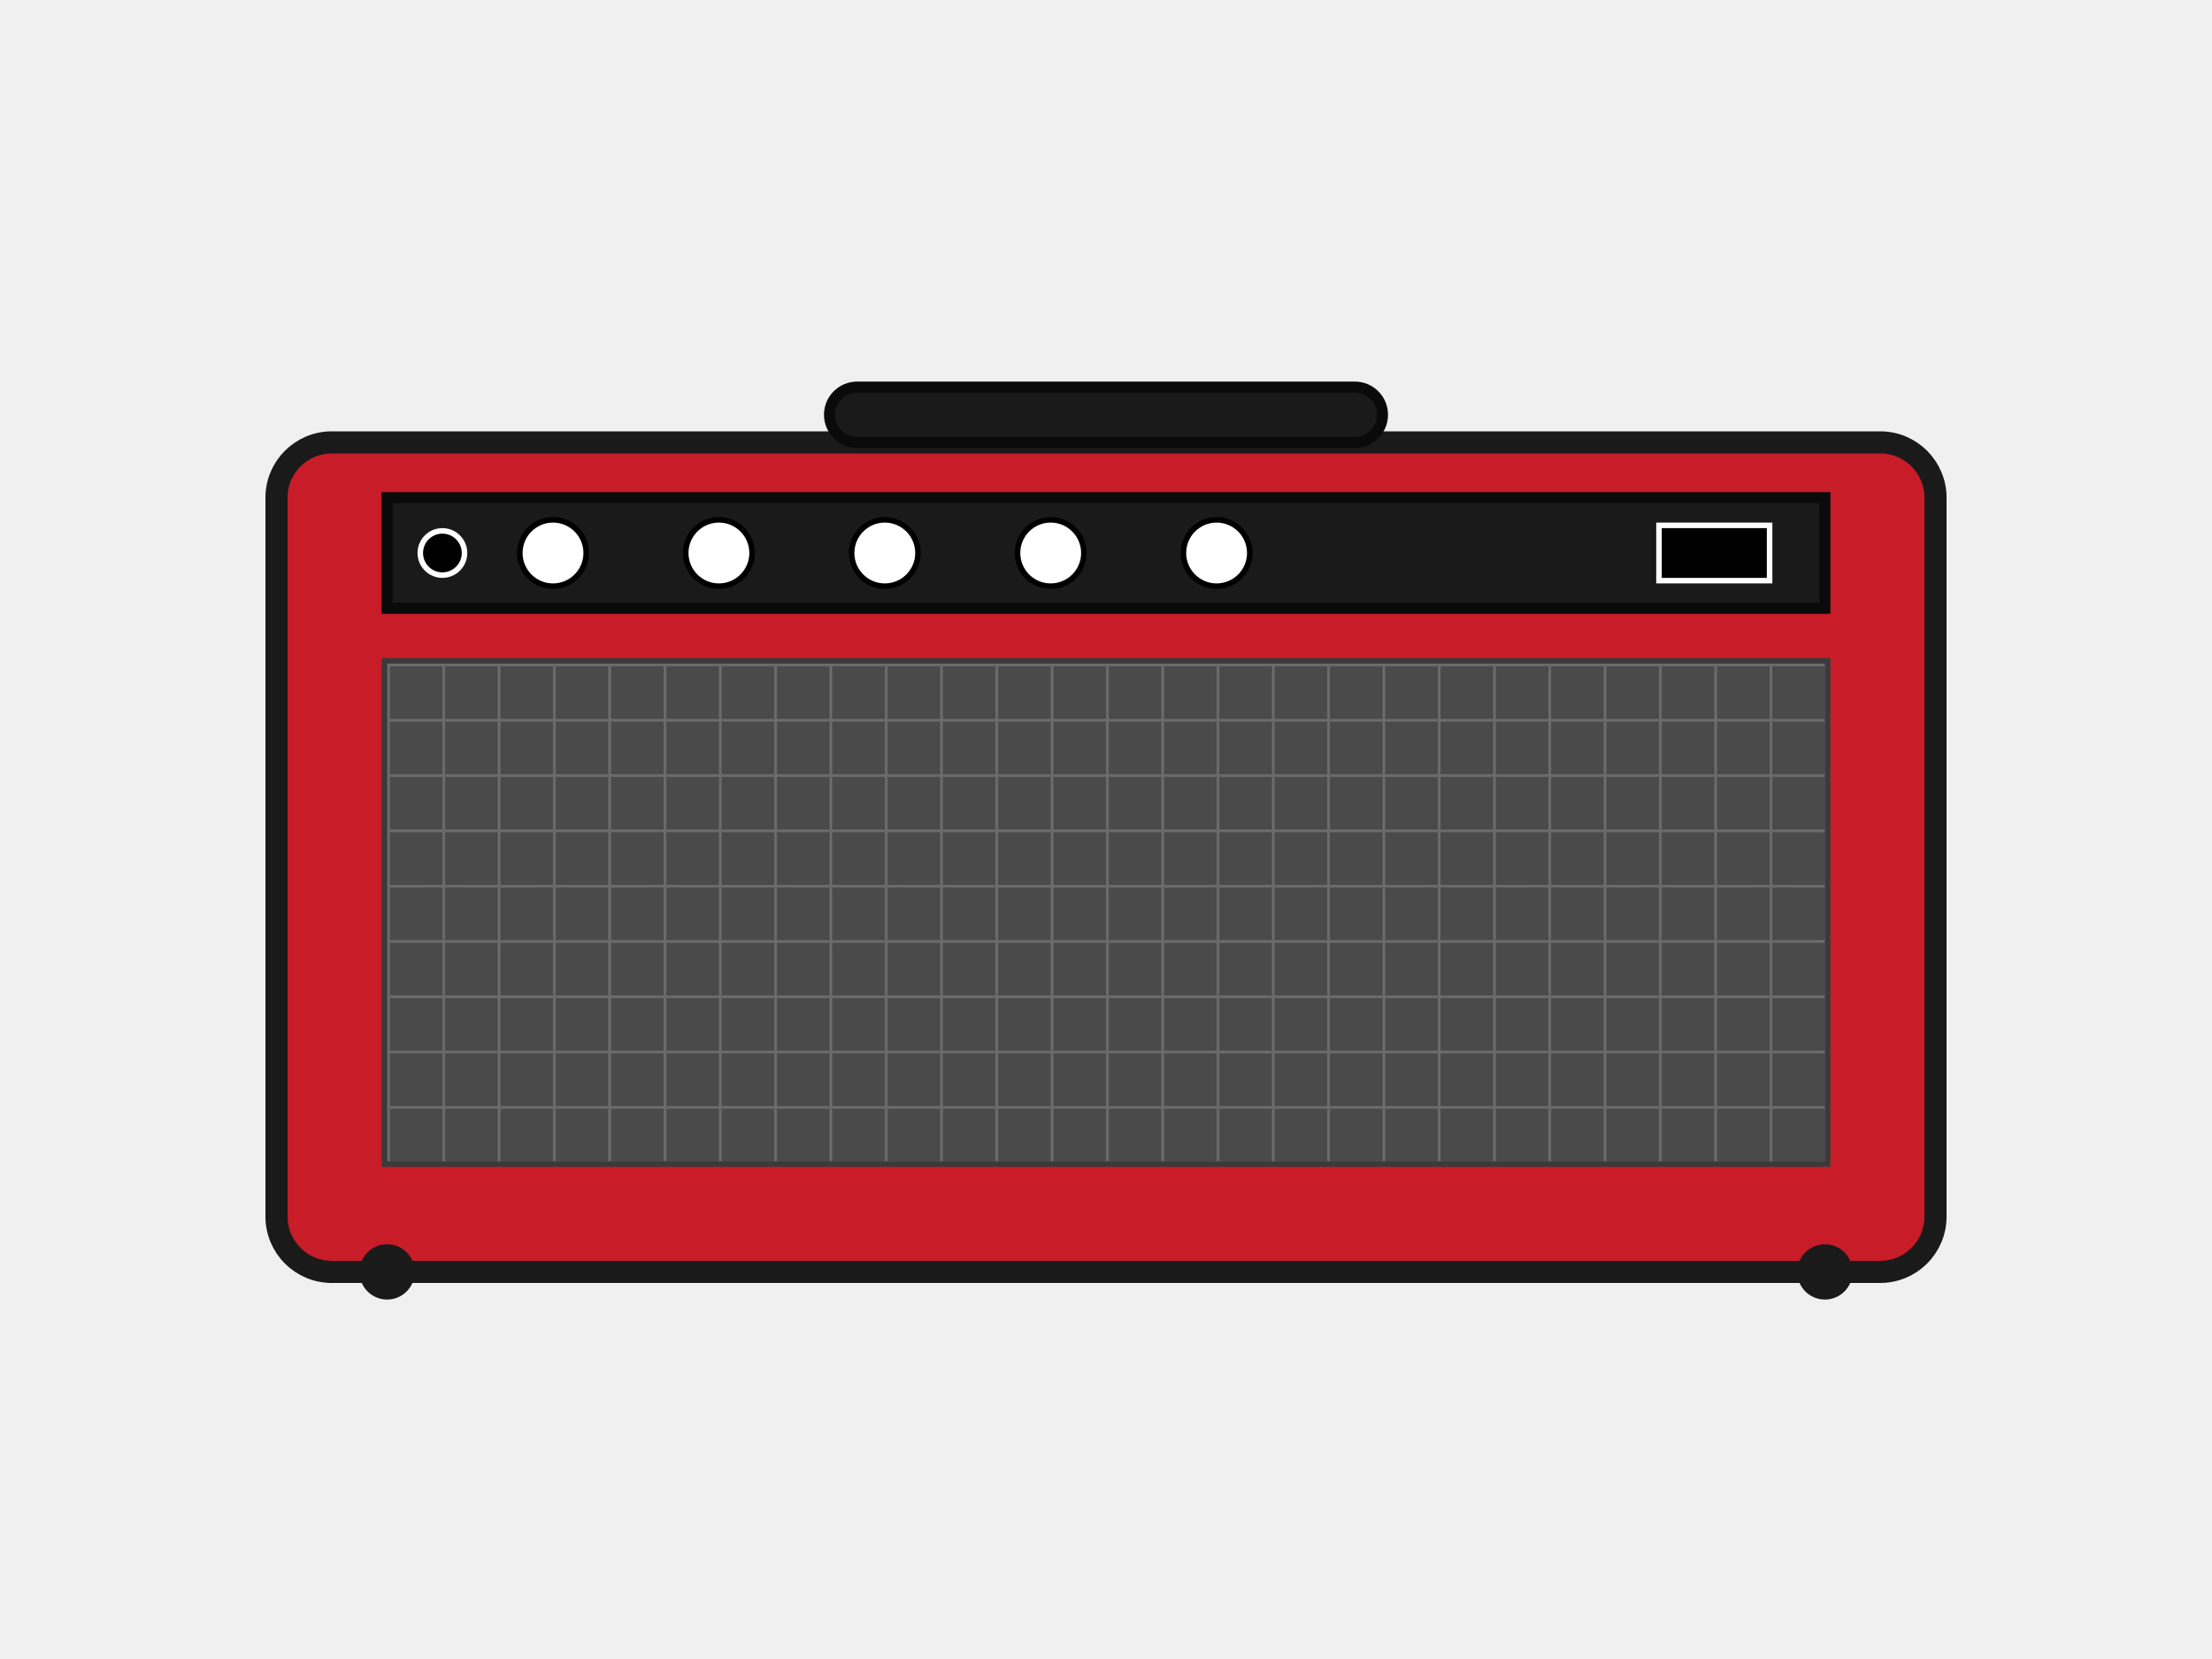
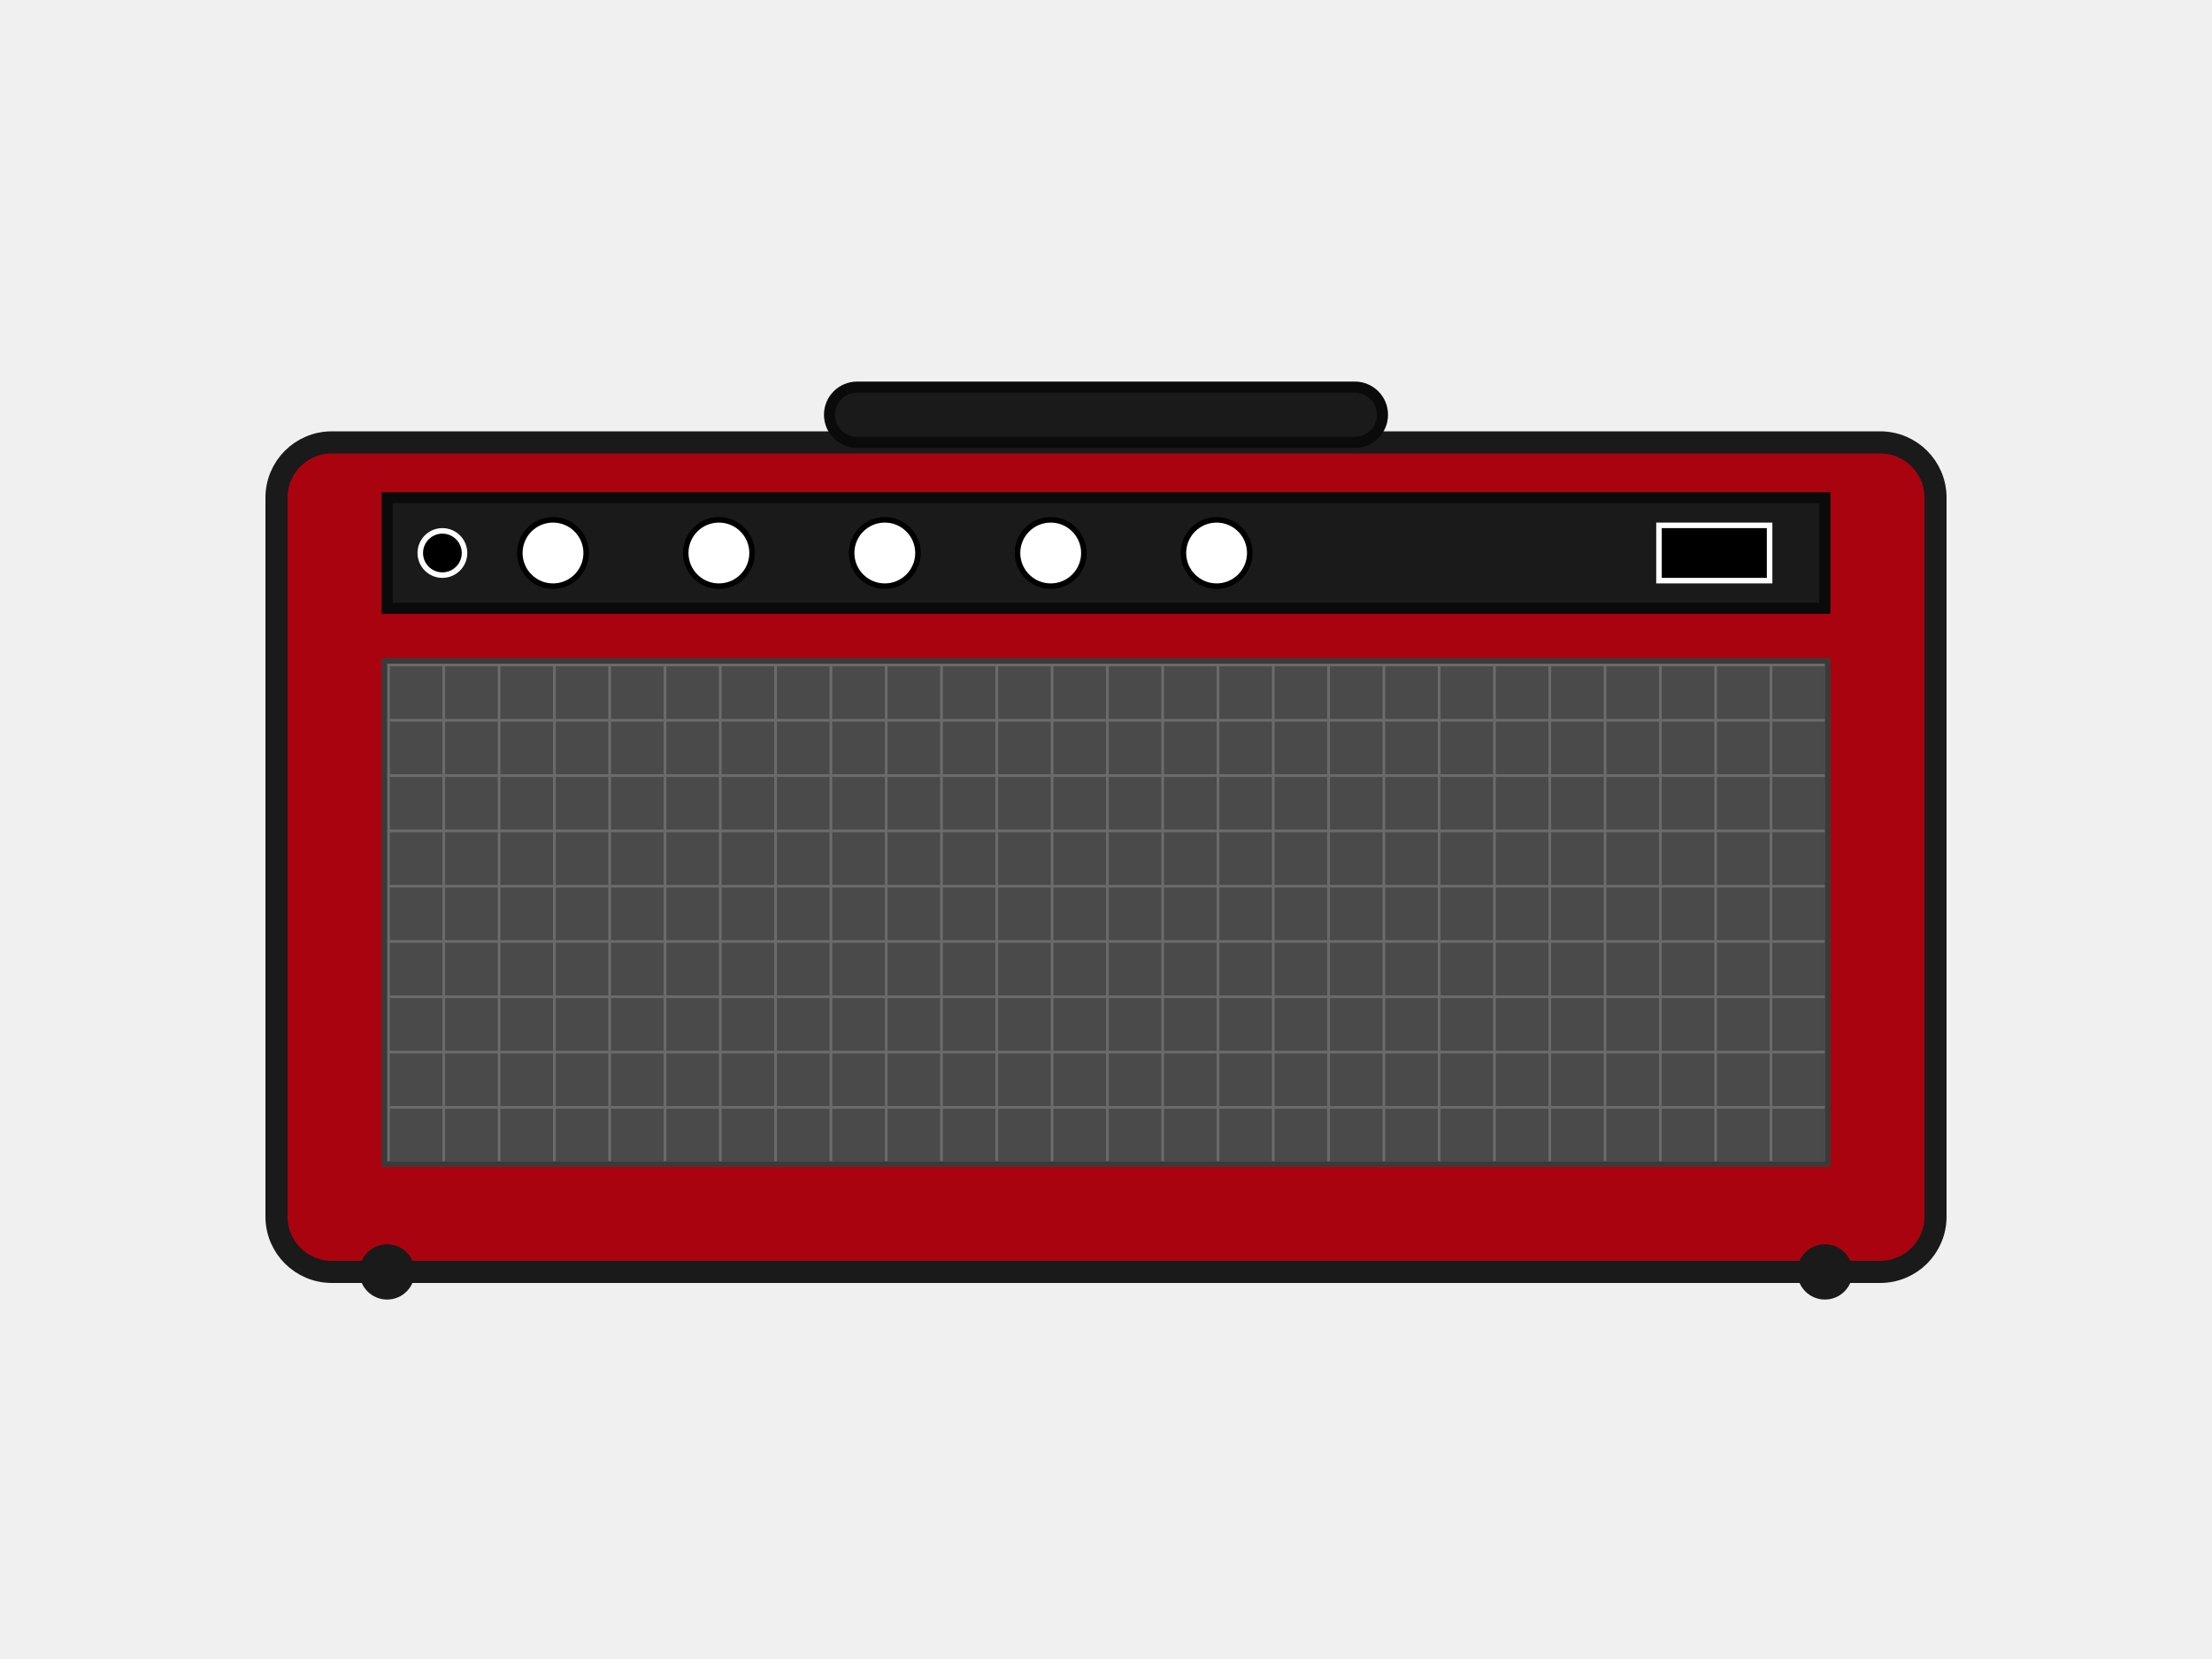
<svg xmlns="http://www.w3.org/2000/svg" width="400" height="300">
-   <rect x="50" y="80" width="300" height="150" rx="10" fill="#c81c28" stroke="#1a1a1a" stroke-width="4" />
+   <rect x="50" y="80" width="300" height="150" rx="10" fill="#aa0310" stroke="#1a1a1a" stroke-width="4" />
  <rect x="70" y="120" width="260" height="90" fill="#4a4a4a" stroke="#3a3a3a" stroke-width="2" />
  <pattern id="grillPattern" x="0" y="0" width="10" height="10" patternUnits="userSpaceOnUse">
    <rect width="10" height="10" fill="#4a4a4a" />
    <line x1="0" y1="0" x2="10" y2="0" stroke="#6a6a6a" stroke-width="1" />
    <line x1="0" y1="0" x2="0" y2="10" stroke="#6a6a6a" stroke-width="1" />
  </pattern>
  <rect x="70" y="120" width="260" height="90" fill="url(#grillPattern)" />
  <rect x="70" y="90" width="260" height="20" fill="#1a1a1a" stroke="#0a0a0a" stroke-width="2" />
  <circle cx="100" cy="100" r="6" fill="#ffffff" stroke="#000000" stroke-width="1" />
  <circle cx="130" cy="100" r="6" fill="#ffffff" stroke="#000000" stroke-width="1" />
  <circle cx="160" cy="100" r="6" fill="#ffffff" stroke="#000000" stroke-width="1" />
  <circle cx="190" cy="100" r="6" fill="#ffffff" stroke="#000000" stroke-width="1" />
  <circle cx="220" cy="100" r="6" fill="#ffffff" stroke="#000000" stroke-width="1" />
  <circle cx="80" cy="100" r="4" fill="#000000" stroke="#ffffff" stroke-width="1" />
  <rect x="300" y="95" width="20" height="10" fill="#000000" stroke="#ffffff" stroke-width="1" />
  <rect x="150" y="70" width="100" height="10" rx="5" fill="#1a1a1a" stroke="#0a0a0a" stroke-width="2" />
  <circle cx="70" cy="230" r="5" fill="#1a1a1a" />
  <circle cx="330" cy="230" r="5" fill="#1a1a1a" />
</svg>
